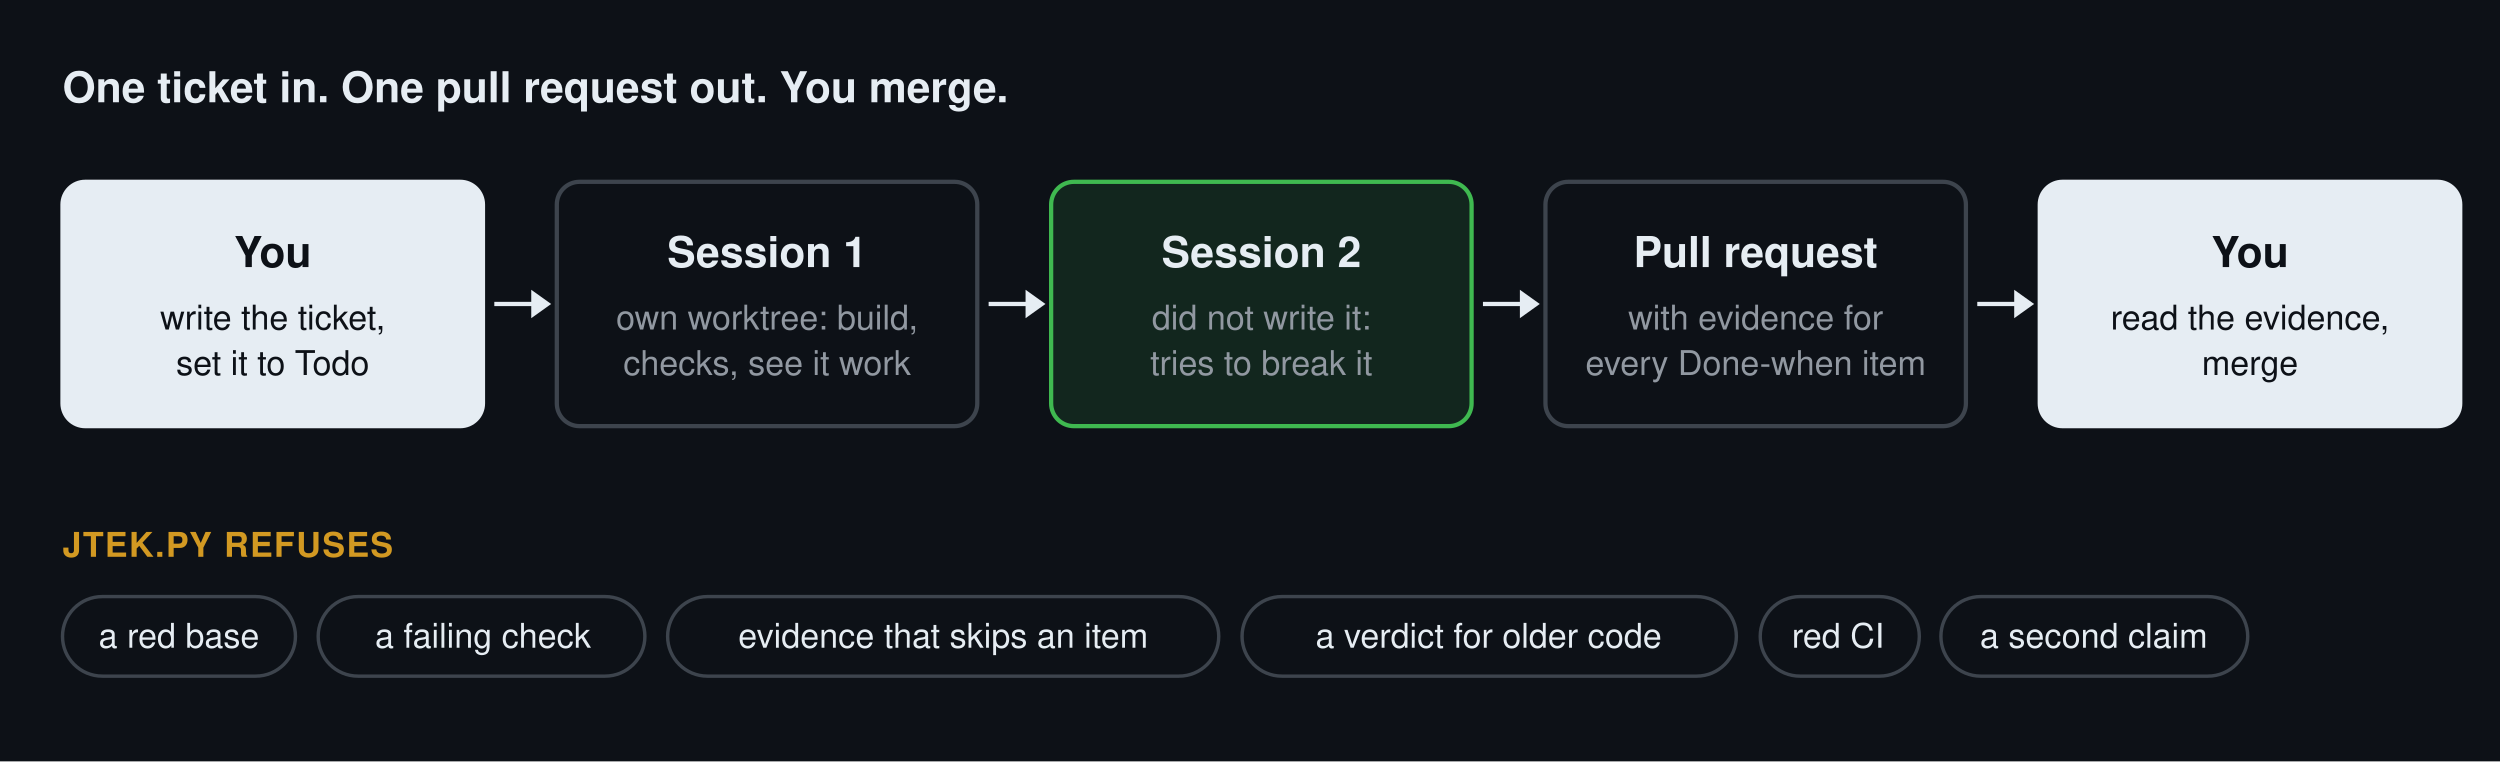
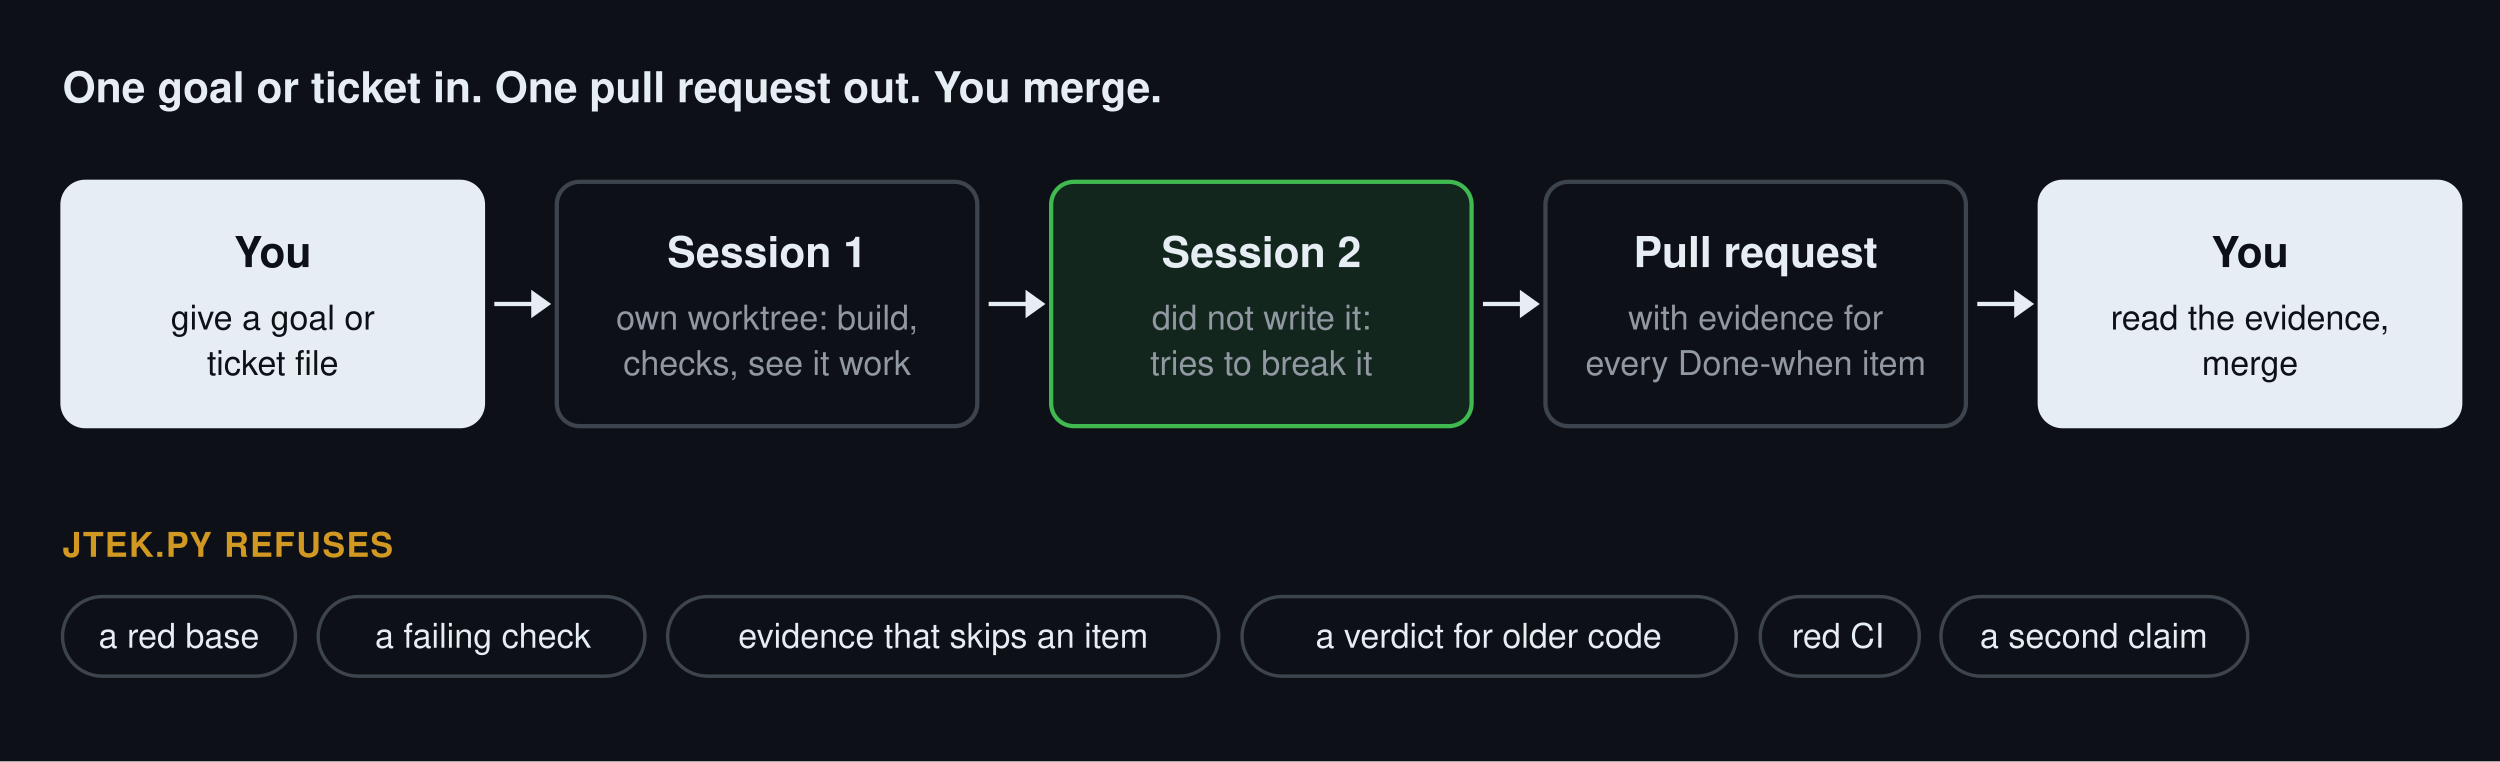
- <svg xmlns="http://www.w3.org/2000/svg" viewBox="0 0 880 268" width="880" height="268" role="img" aria-label="jtek flow: you set a ticket to Todo on the board, one session builds it in its own worktree and passes the checks, a second session that did not write it gives a verdict, a pull request opens with evidence, and you merge. jtek.py refuses a red base, a failing check, evidence that skips an item, a verdict for older code, red CI, and a second claim.">
+ <svg xmlns="http://www.w3.org/2000/svg" viewBox="0 0 880 268" width="880" height="268" role="img" aria-label="jtek flow: you give a goal in chat or a ticket file, one session builds it in its own worktree and passes the checks, a second session that did not write it gives a verdict, a pull request opens with evidence, and you merge. jtek.py refuses a red base, a failing check, evidence that skips an item, a verdict for older code, red CI, and a second claim.">
  <rect width="880" height="268" fill="#0d1117" />
  <g font-family="-apple-system, BlinkMacSystemFont, Segoe UI, Helvetica, Arial, sans-serif">
-     <text x="22" y="36" font-size="15" font-weight="600" fill="#e6edf3">One ticket in. One pull request out. You merge.</text>
+     <text x="22" y="36" font-size="15" font-weight="600" fill="#e6edf3">One goal or ticket in. One pull request out. You merge.</text>
    <rect x="22" y="64" width="148" height="86" rx="8" fill="#e6edf3" stroke="#e6edf3" stroke-width="1.5" />
    <text x="96.0" y="94" font-size="15" font-weight="600" text-anchor="middle" fill="#0d1117">You</text>
-     <text x="96.0" y="116" font-size="12" text-anchor="middle" fill="#0d1117">write the ticket,</text>
-     <text x="96.0" y="132" font-size="12" text-anchor="middle" fill="#0d1117">set it to Todo</text>
+     <text x="96.0" y="116" font-size="12" text-anchor="middle" fill="#0d1117">give a goal or</text>
+     <text x="96.0" y="132" font-size="12" text-anchor="middle" fill="#0d1117">ticket file</text>
    <path d="M174 107.0H188" stroke="#e6edf3" stroke-width="1.5" />
    <path d="M187 102.0L194 107.0L187 112.0z" fill="#e6edf3" />
    <rect x="196" y="64" width="148" height="86" rx="8" fill="#0d1117" stroke="#3d444d" stroke-width="1.5" />
    <text x="270.0" y="94" font-size="15" font-weight="600" text-anchor="middle" fill="#e6edf3">Session 1</text>
    <text x="270.0" y="116" font-size="12" text-anchor="middle" fill="#9198a1">own worktree: build,</text>
    <text x="270.0" y="132" font-size="12" text-anchor="middle" fill="#9198a1">checks, see it work</text>
    <path d="M348 107.0H362" stroke="#e6edf3" stroke-width="1.5" />
    <path d="M361 102.0L368 107.0L361 112.0z" fill="#e6edf3" />
    <rect x="370" y="64" width="148" height="86" rx="8" fill="#12261e" stroke="#3fb950" stroke-width="1.5" />
    <text x="444.0" y="94" font-size="15" font-weight="600" text-anchor="middle" fill="#e6edf3">Session 2</text>
    <text x="444.0" y="116" font-size="12" text-anchor="middle" fill="#9198a1">did not write it:</text>
    <text x="444.0" y="132" font-size="12" text-anchor="middle" fill="#9198a1">tries to break it</text>
    <path d="M522 107.0H536" stroke="#e6edf3" stroke-width="1.5" />
    <path d="M535 102.0L542 107.0L535 112.0z" fill="#e6edf3" />
    <rect x="544" y="64" width="148" height="86" rx="8" fill="#0d1117" stroke="#3d444d" stroke-width="1.5" />
    <text x="618.0" y="94" font-size="15" font-weight="600" text-anchor="middle" fill="#e6edf3">Pull request</text>
    <text x="618.0" y="116" font-size="12" text-anchor="middle" fill="#9198a1">with evidence for</text>
    <text x="618.0" y="132" font-size="12" text-anchor="middle" fill="#9198a1">every Done-when item</text>
    <path d="M696 107.0H710" stroke="#e6edf3" stroke-width="1.5" />
    <path d="M709 102.0L716 107.0L709 112.0z" fill="#e6edf3" />
    <rect x="718" y="64" width="148" height="86" rx="8" fill="#e6edf3" stroke="#e6edf3" stroke-width="1.5" />
    <text x="792.0" y="94" font-size="15" font-weight="600" text-anchor="middle" fill="#0d1117">You</text>
    <text x="792.0" y="116" font-size="12" text-anchor="middle" fill="#0d1117">read the evidence,</text>
    <text x="792.0" y="132" font-size="12" text-anchor="middle" fill="#0d1117">merge</text>
    <text x="22" y="196" font-size="12" font-weight="600" fill="#d29922" letter-spacing="0.5">JTEK.PY REFUSES</text>
    <rect x="22" y="210" width="82" height="28" rx="14" fill="none" stroke="#3d444d" stroke-width="1.2" />
    <text x="63" y="228" font-size="12" text-anchor="middle" fill="#e6edf3">a red base</text>
    <rect x="112.0" y="210" width="115" height="28" rx="14" fill="none" stroke="#3d444d" stroke-width="1.2" />
    <text x="170" y="228" font-size="12" text-anchor="middle" fill="#e6edf3">a failing check</text>
    <rect x="235.0" y="210" width="194" height="28" rx="14" fill="none" stroke="#3d444d" stroke-width="1.2" />
    <text x="332" y="228" font-size="12" text-anchor="middle" fill="#e6edf3">evidence that skips an item</text>
    <rect x="437.2" y="210" width="174" height="28" rx="14" fill="none" stroke="#3d444d" stroke-width="1.2" />
    <text x="524" y="228" font-size="12" text-anchor="middle" fill="#e6edf3">a verdict for older code</text>
    <rect x="619.6" y="210" width="56" height="28" rx="14" fill="none" stroke="#3d444d" stroke-width="1.2" />
    <text x="647" y="228" font-size="12" text-anchor="middle" fill="#e6edf3">red CI</text>
    <rect x="683.2" y="210" width="108" height="28" rx="14" fill="none" stroke="#3d444d" stroke-width="1.2" />
    <text x="737" y="228" font-size="12" text-anchor="middle" fill="#e6edf3">a second claim</text>
  </g>
</svg>
